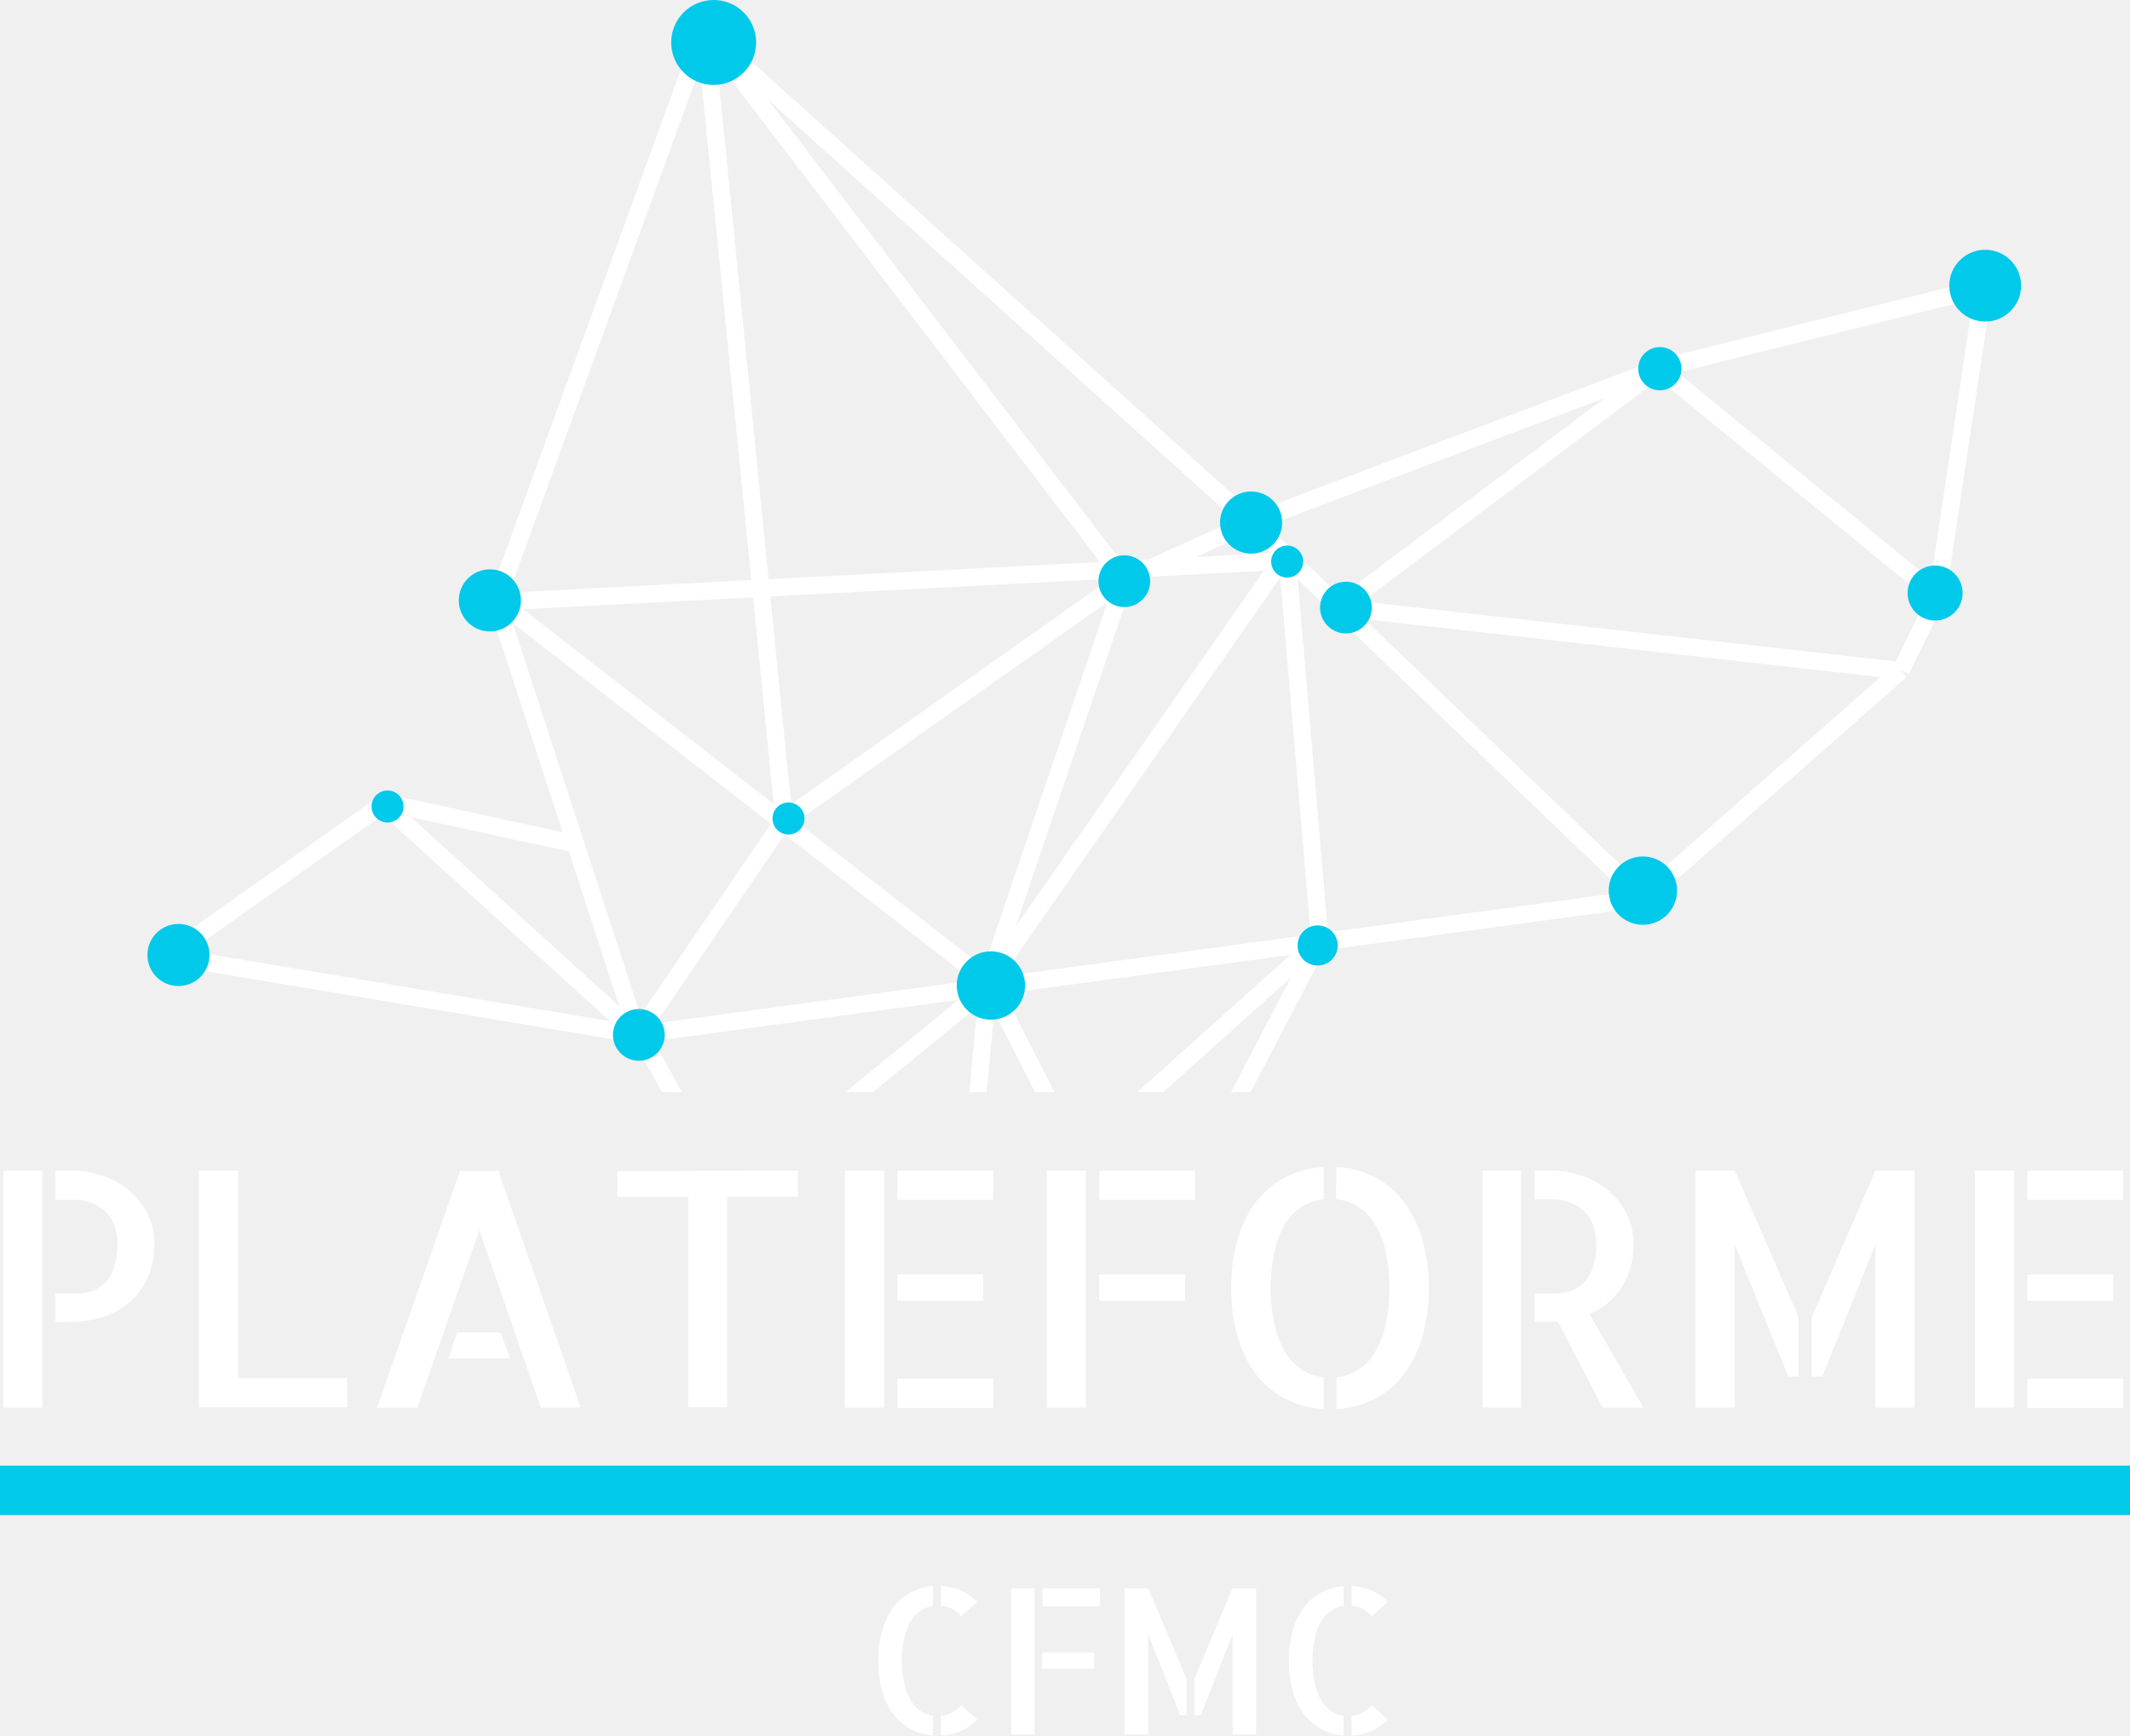
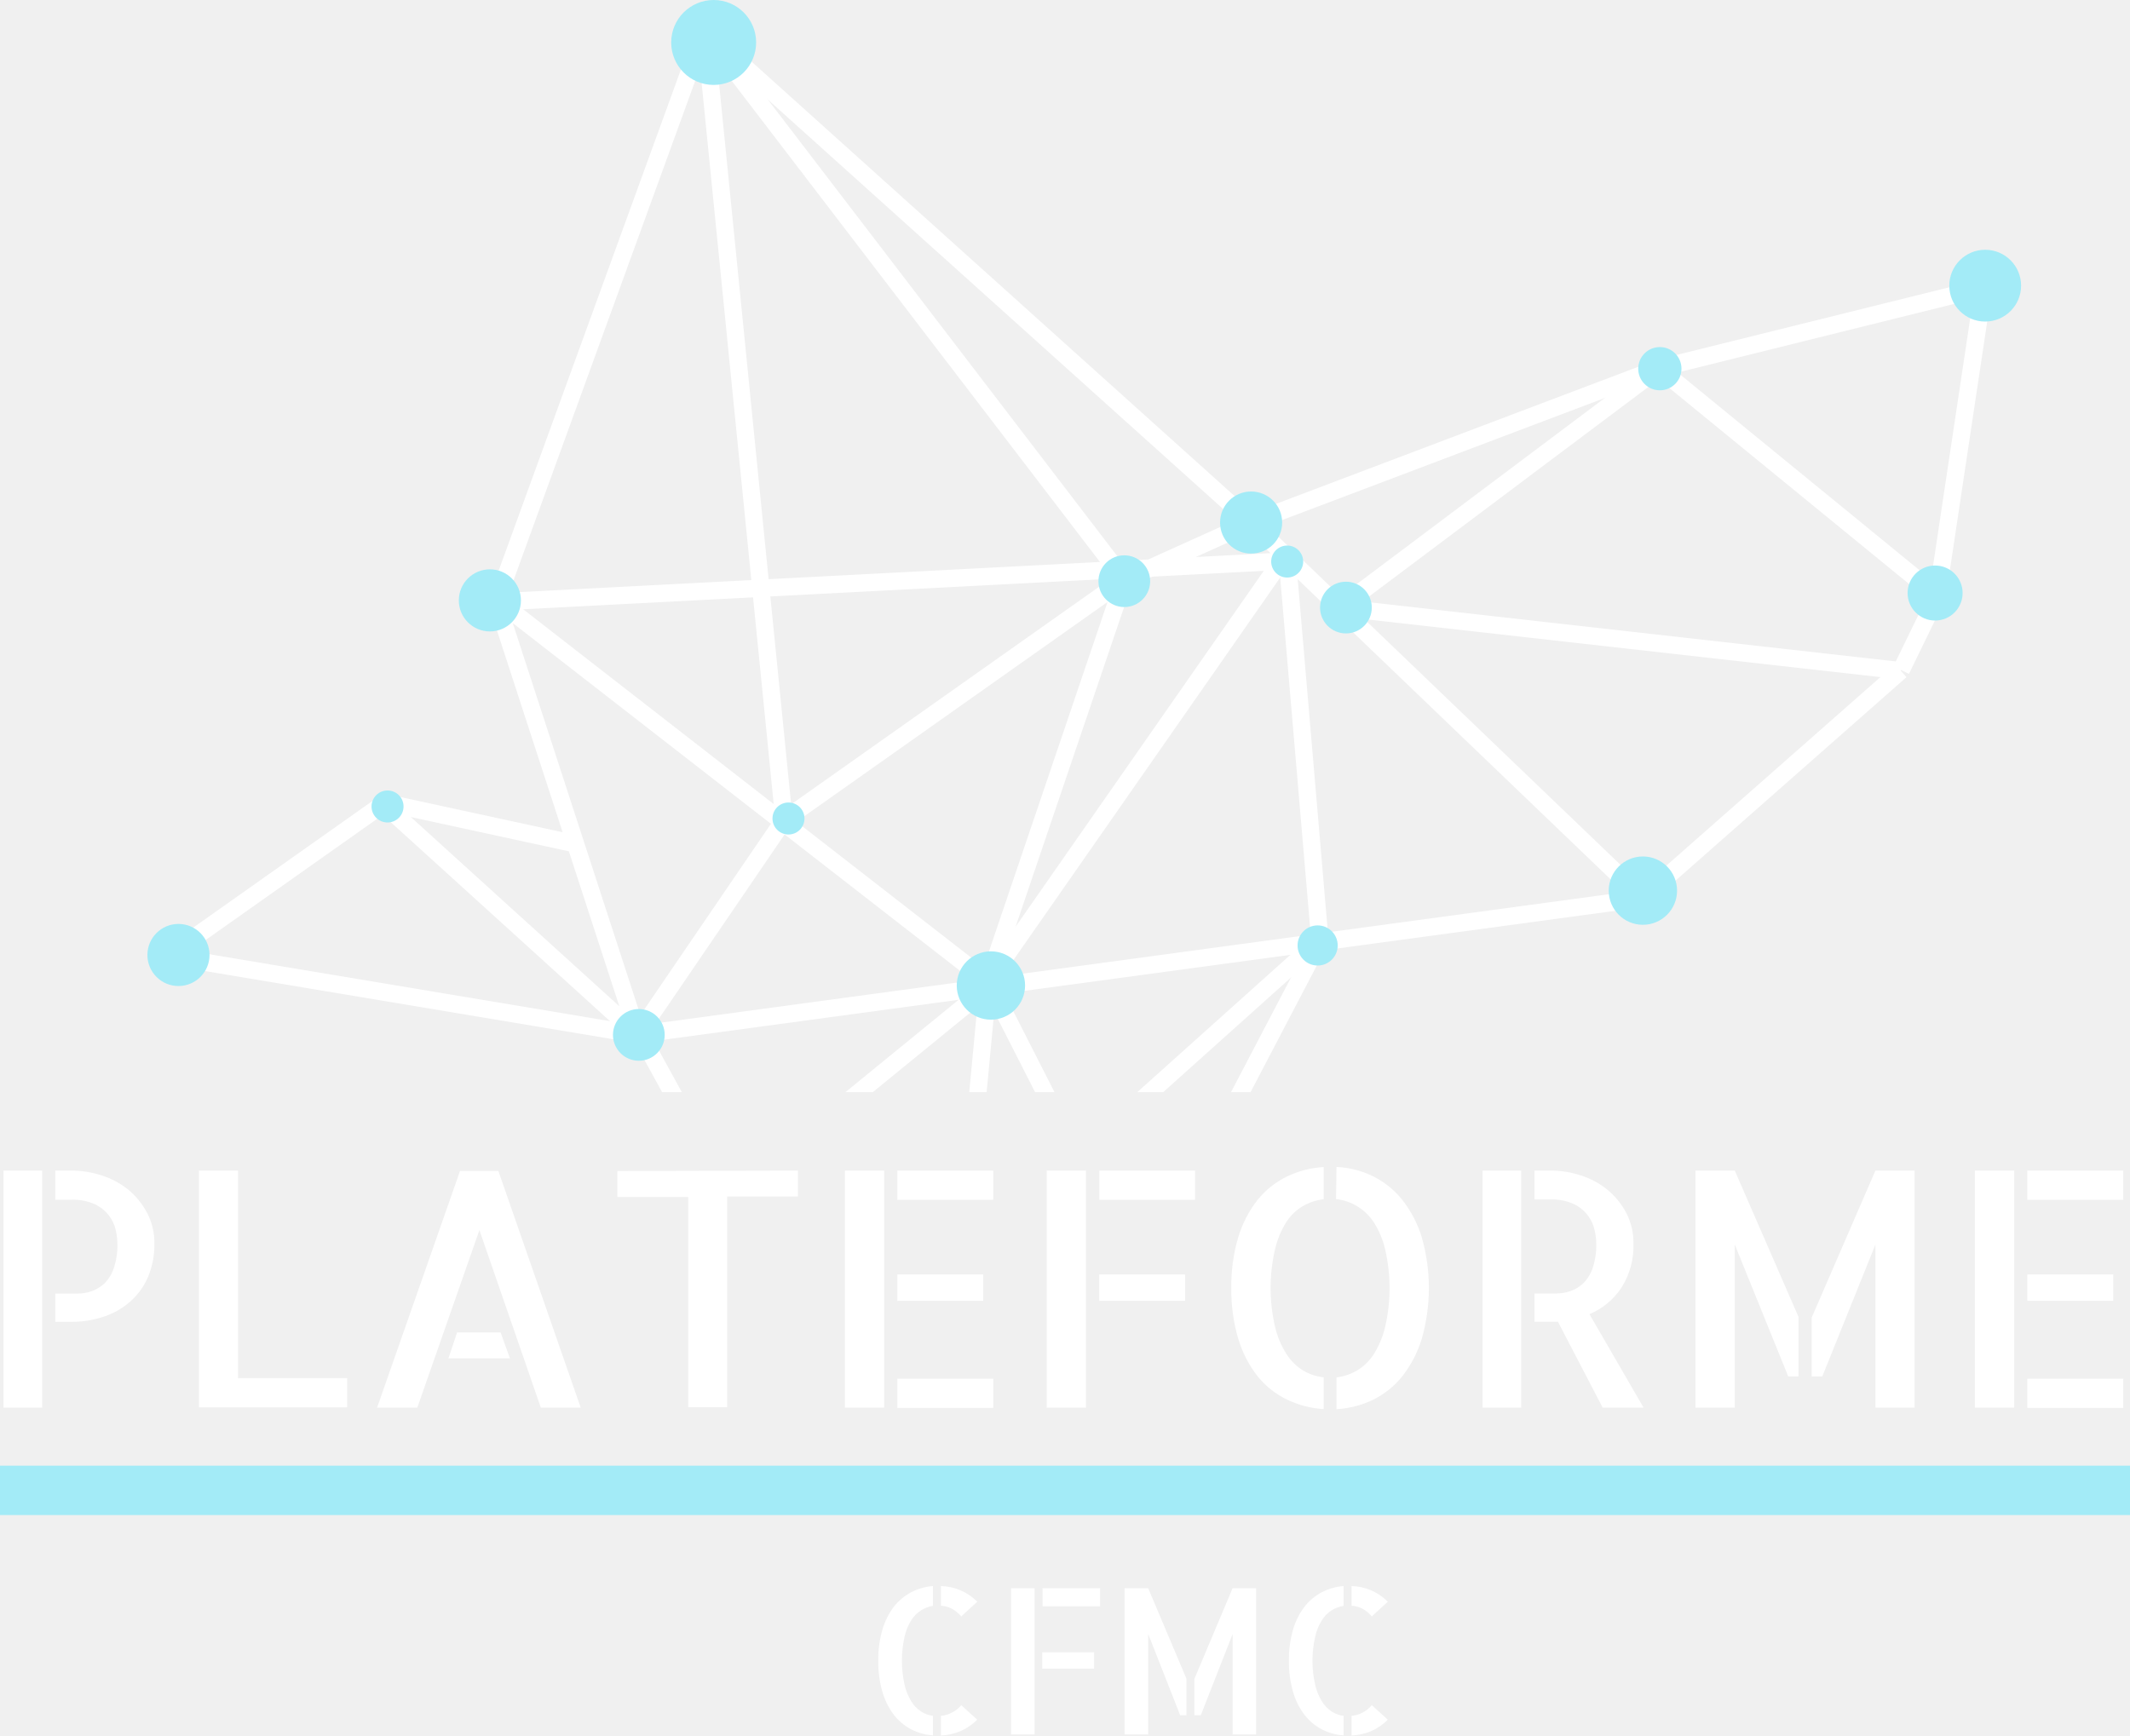
<svg xmlns="http://www.w3.org/2000/svg" viewBox="0 0 246.23 200.67">
  <defs>
-     <style>.cls-1,.cls-5{fill:none;}.cls-2{fill:#fff;}.cls-3{fill:#00c9ea;}.cls-4{clip-path:url(#clip-path);}.cls-5{stroke:#fff;stroke-miterlimit:10;stroke-width:2px;}</style>
+     <style>.cls-1,.cls-5{fill:none;}.cls-2{fill:#fff;}.cls-3{fill:#a3ebf7;}.cls-4{clip-path:url(#clip-path);}.cls-5{stroke:#fff;stroke-miterlimit:10;stroke-width:2px;}</style>
    <clipPath id="clip-path" transform="translate(0 -16.45)">
      <rect class="cls-1" x="0.19" width="258.02" height="142.73" />
    </clipPath>
  </defs>
  <g id="Calque_2" data-name="Calque 2">
    <g id="Calque_1-2" data-name="Calque 1">
      <path class="cls-2" d="M.4,151.8H4.87v27.41H.4Zm7.89,0a11.18,11.18,0,0,1,3.46.56A9.44,9.44,0,0,1,14.82,154a8.86,8.86,0,0,1,2.19,2.7,7.44,7.44,0,0,1,.84,3.55,9.76,9.76,0,0,1-.71,3.78,8,8,0,0,1-2,2.84,8.79,8.79,0,0,1-3.05,1.79,11.76,11.76,0,0,1-3.94.63H6.39v-3.27H9a5.11,5.11,0,0,0,1.62-.28,4.23,4.23,0,0,0,1.47-.91,4.55,4.55,0,0,0,1.07-1.77,8.18,8.18,0,0,0,.41-2.81,7.68,7.68,0,0,0-.18-1.54,4.38,4.38,0,0,0-2.38-3,6.15,6.15,0,0,0-2.76-.54H6.39V151.8Z" transform="translate(0 -16.45)" />
      <path class="cls-2" d="M27.52,151.8v24H40.13v3.38H23V151.8Z" transform="translate(0 -16.45)" />
      <path class="cls-2" d="M67.13,179.21H62.52l-7.1-20.53-7.18,20.53H43.59l9.59-27.37h4.43Zm-9.26-8.7,1.08,3H51.84l1-3Z" transform="translate(0 -16.45)" />
      <path class="cls-2" d="M92.24,151.8v3H84.06v24.36h-4.5V154.85H71.37v-3Z" transform="translate(0 -16.45)" />
      <path class="cls-2" d="M97.67,151.8h4.54v27.41H97.67Zm17.15,0v3.38H103.73V151.8Zm-1.16,15.06h-9.93v-3.05h9.93Zm-9.93,9h11.09v3.38H103.73Z" transform="translate(0 -16.45)" />
      <path class="cls-2" d="M121,151.8h4.54v27.41H121Zm17.15,0v3.38H127.09V151.8ZM137,166.86h-9.93v-3.05H137Z" transform="translate(0 -16.45)" />
      <path class="cls-2" d="M142.34,165.38a19.68,19.68,0,0,1,.8-5.86,13,13,0,0,1,2.23-4.32,10,10,0,0,1,3.39-2.71,11.36,11.36,0,0,1,4.26-1.1v3.72a6.24,6.24,0,0,0-2.38.78,5.71,5.71,0,0,0-1.94,1.86,10.21,10.21,0,0,0-1.3,3.13,19.82,19.82,0,0,0,0,9,10.21,10.21,0,0,0,1.32,3.14,6,6,0,0,0,1.95,1.91,5.67,5.67,0,0,0,2.35.77v3.68a11.41,11.41,0,0,1-4.24-1.1,9.9,9.9,0,0,1-3.41-2.71,13,13,0,0,1-2.23-4.34A19.84,19.84,0,0,1,142.34,165.38Zm12.16-14a10.63,10.63,0,0,1,4.23,1.08,10.07,10.07,0,0,1,3.38,2.73,13.38,13.38,0,0,1,2.25,4.32,21.38,21.38,0,0,1,0,11.73,13.38,13.38,0,0,1-2.25,4.34,10,10,0,0,1-3.37,2.71,11.21,11.21,0,0,1-4.24,1.1v-3.68a6.11,6.11,0,0,0,2.38-.8,5.94,5.94,0,0,0,1.94-1.9,10.47,10.47,0,0,0,1.3-3.12,19.9,19.9,0,0,0,0-9,10,10,0,0,0-1.32-3.13,6,6,0,0,0-2-1.89,5.67,5.67,0,0,0-2.35-.77Z" transform="translate(0 -16.45)" />
      <path class="cls-2" d="M171.39,151.8h4.46v27.41h-4.46ZM190,179.21h-4.73l-5.17-9.93-.24,0-.39,0h-2.08v-3.27h2.53a5.17,5.17,0,0,0,1.63-.28,4.05,4.05,0,0,0,1.49-.91,4.44,4.44,0,0,0,1.08-1.77,8.42,8.42,0,0,0,.41-2.81,7.08,7.08,0,0,0-.19-1.54,4.3,4.3,0,0,0-.76-1.68,4.45,4.45,0,0,0-1.62-1.34,6.11,6.11,0,0,0-2.75-.54h-1.82V151.8h1.9a11.23,11.23,0,0,1,3.46.56A9.39,9.39,0,0,1,185.8,154a8.74,8.74,0,0,1,2.2,2.7,7.44,7.44,0,0,1,.83,3.55,9,9,0,0,1-1.37,5.06,8.28,8.28,0,0,1-3.72,3.09Z" transform="translate(0 -16.45)" />
      <path class="cls-2" d="M196,151.8h4.54l7.37,16.92v6.88h-1.19l-6.18-15.25v18.86H196Zm20.8,0h4.53v27.41h-4.53V160.35l-6.14,15.25h-1.23v-6.8Z" transform="translate(0 -16.45)" />
      <path class="cls-2" d="M228.3,151.8h4.54v27.41H228.3Zm17.15,0v3.38H234.36V151.8Zm-1.16,15.06h-9.93v-3.05h9.93Zm-9.93,9h11.09v3.38H234.36Z" transform="translate(0 -16.45)" />
      <rect class="cls-3" y="169.47" width="246.23" height="5.71" />
      <path class="cls-2" d="M101.53,208.47a12.26,12.26,0,0,1,.48-3.6,8.13,8.13,0,0,1,1.33-2.65,6.25,6.25,0,0,1,2-1.67,6.49,6.49,0,0,1,2.51-.71v2.29a3.68,3.68,0,0,0-1.38.52,3.72,3.72,0,0,0-1.14,1.16,6.1,6.1,0,0,0-.77,1.92,12.71,12.71,0,0,0,0,5.49,6.48,6.48,0,0,0,.77,1.93,3.79,3.79,0,0,0,1.15,1.2,3.45,3.45,0,0,0,1.37.5v2.25a6.3,6.3,0,0,1-2.51-.69,6.12,6.12,0,0,1-2-1.67,8.19,8.19,0,0,1-1.33-2.66A12.33,12.33,0,0,1,101.53,208.47Zm9.59-5.12a3.76,3.76,0,0,0-1.1-.9,3.32,3.32,0,0,0-1.25-.34v-2.27a6.09,6.09,0,0,1,4.2,1.81Zm-2.35,11.5a3.4,3.4,0,0,0,1.26-.37,3.27,3.27,0,0,0,1.09-.87l1.85,1.68a6.4,6.4,0,0,1-1.9,1.31,6.62,6.62,0,0,1-2.3.52Z" transform="translate(0 -16.45)" />
      <path class="cls-2" d="M116.88,200.09h2.72V217h-2.72Zm10.29,0v2.09h-6.65v-2.09Zm-.69,9.3h-6V207.5h6Z" transform="translate(0 -16.45)" />
      <path class="cls-2" d="M130,200.09h2.73l4.42,10.45v4.24h-.72l-3.7-9.41V217H130Zm12.49,0h2.72V217H142.5V205.37l-3.69,9.41h-.74v-4.2Z" transform="translate(0 -16.45)" />
      <path class="cls-2" d="M149,208.47a12.26,12.26,0,0,1,.48-3.6,7.94,7.94,0,0,1,1.33-2.65,6.14,6.14,0,0,1,2-1.67,6.39,6.39,0,0,1,2.51-.71v2.29a3.79,3.79,0,0,0-1.39.52,3.59,3.59,0,0,0-1.13,1.16,5.87,5.87,0,0,0-.77,1.92,12.31,12.31,0,0,0,0,5.49,6.22,6.22,0,0,0,.77,1.93,3.69,3.69,0,0,0,1.15,1.2,3.35,3.35,0,0,0,1.37.5v2.25a6.21,6.21,0,0,1-2.51-.69,6,6,0,0,1-2-1.67,8,8,0,0,1-1.33-2.66A12.33,12.33,0,0,1,149,208.47Zm9.58-5.12a3.73,3.73,0,0,0-1.09-.9,3.37,3.37,0,0,0-1.25-.34v-2.27a6.09,6.09,0,0,1,4.19,1.81Zm-2.34,11.5a3.52,3.52,0,0,0,1.26-.37,3.35,3.35,0,0,0,1.08-.87l1.85,1.68a6.23,6.23,0,0,1-1.89,1.31,6.62,6.62,0,0,1-2.3.52Z" transform="translate(0 -16.45)" />
      <g class="cls-4">
        <line class="cls-5" x1="44.05" y1="92.7" x2="73.71" y2="119.62" />
        <line class="cls-5" x1="191.11" y1="103.71" x2="73.71" y2="119.62" />
        <line class="cls-5" x1="19.41" y1="110.55" x2="44.55" y2="92.78" />
        <line class="cls-5" x1="57.41" y1="69.55" x2="73.71" y2="119.62" />
        <line class="cls-5" x1="44.05" y1="92.7" x2="66.41" y2="97.55" />
        <line class="cls-5" x1="56.41" y1="68.55" x2="114.2" y2="113.49" />
        <line class="cls-5" x1="73.71" y1="119.62" x2="90.63" y2="94.81" />
        <line class="cls-5" x1="223.95" y1="68.9" x2="219.78" y2="77.48" />
        <line class="cls-5" x1="219.73" y1="77.55" x2="189.89" y2="103.84" />
        <line class="cls-5" x1="144.63" y1="60.42" x2="189.89" y2="103.84" />
        <line class="cls-5" x1="154.88" y1="70.26" x2="219.73" y2="77.55" />
        <line class="cls-5" x1="114.2" y1="113.49" x2="148.43" y2="64.4" />
        <line class="cls-5" x1="58.41" y1="69.55" x2="148.36" y2="64.88" />
        <line class="cls-5" x1="144.63" y1="60.42" x2="128.39" y2="67.75" />
        <line class="cls-5" x1="57.41" y1="69.55" x2="81.41" y2="3.55" />
        <line class="cls-5" x1="144.63" y1="60.42" x2="81.41" y2="3.55" />
        <line class="cls-5" x1="90.63" y1="94.81" x2="81.41" y2="2.55" />
        <line class="cls-5" x1="114.2" y1="113.49" x2="129.97" y2="67.01" />
        <line class="cls-5" x1="90.63" y1="94.81" x2="129.97" y2="67.01" />
        <line class="cls-5" x1="81.41" y1="3.55" x2="129.97" y2="67.01" />
        <line class="cls-5" x1="154.88" y1="70.26" x2="191.76" y2="42.58" />
        <line class="cls-5" x1="223.95" y1="68.9" x2="191.76" y2="42.58" />
        <line class="cls-5" x1="144.63" y1="60.42" x2="191.76" y2="42.58" />
        <line class="cls-5" x1="223.95" y1="68.9" x2="229.33" y2="33.07" />
        <line class="cls-5" x1="191.76" y1="42.58" x2="229.81" y2="33.14" />
        <line class="cls-5" x1="19.41" y1="110.55" x2="73.71" y2="119.62" />
        <line class="cls-5" x1="148.84" y1="64.95" x2="152.56" y2="108.5" />
        <line class="cls-5" x1="74" y1="119.57" x2="84.37" y2="138.48" />
        <line class="cls-5" x1="114.26" y1="114.08" x2="84.37" y2="138.48" />
        <line class="cls-5" x1="95.35" y1="129.33" x2="111.21" y2="145.8" />
        <line class="cls-5" x1="152.69" y1="108.59" x2="111.21" y2="145.8" />
        <line class="cls-5" x1="114.26" y1="113.47" x2="111.21" y2="145.8" />
        <line class="cls-5" x1="131.95" y1="148.24" x2="114.26" y2="113.47" />
        <line class="cls-5" x1="152.69" y1="108.59" x2="131.95" y2="148.24" />
        <circle class="cls-3" cx="229.49" cy="33.03" r="4.15" />
        <circle class="cls-3" cx="223.7" cy="68.57" r="3.18" />
        <circle class="cls-3" cx="191.88" cy="42.63" r="2.5" />
        <circle class="cls-3" cx="189.92" cy="102.98" r="3.95" />
        <circle class="cls-3" cx="129.97" cy="67.2" r="2.99" />
        <circle class="cls-3" cx="155.59" cy="70.25" r="2.99" />
        <circle class="cls-3" cx="91.15" cy="94.64" r="1.85" />
        <circle class="cls-3" cx="44.8" cy="93.25" r="1.85" />
        <circle class="cls-3" cx="144.63" cy="60.42" r="3.59" />
        <circle class="cls-3" cx="56.63" cy="69.42" r="3.59" />
        <circle class="cls-3" cx="20.63" cy="110.42" r="3.59" />
        <circle class="cls-3" cx="148.8" cy="64.93" r="1.85" />
        <circle class="cls-3" cx="73.85" cy="119.66" r="2.99" />
        <circle class="cls-3" cx="114.55" cy="113.95" r="3.95" />
        <circle class="cls-3" cx="82.5" cy="4.91" r="4.91" />
        <circle class="cls-3" cx="152.32" cy="109.32" r="2.32" />
        <line class="cls-5" x1="84.37" y1="138.48" x2="111.21" y2="145.8" />
      </g>
    </g>
  </g>
</svg>
